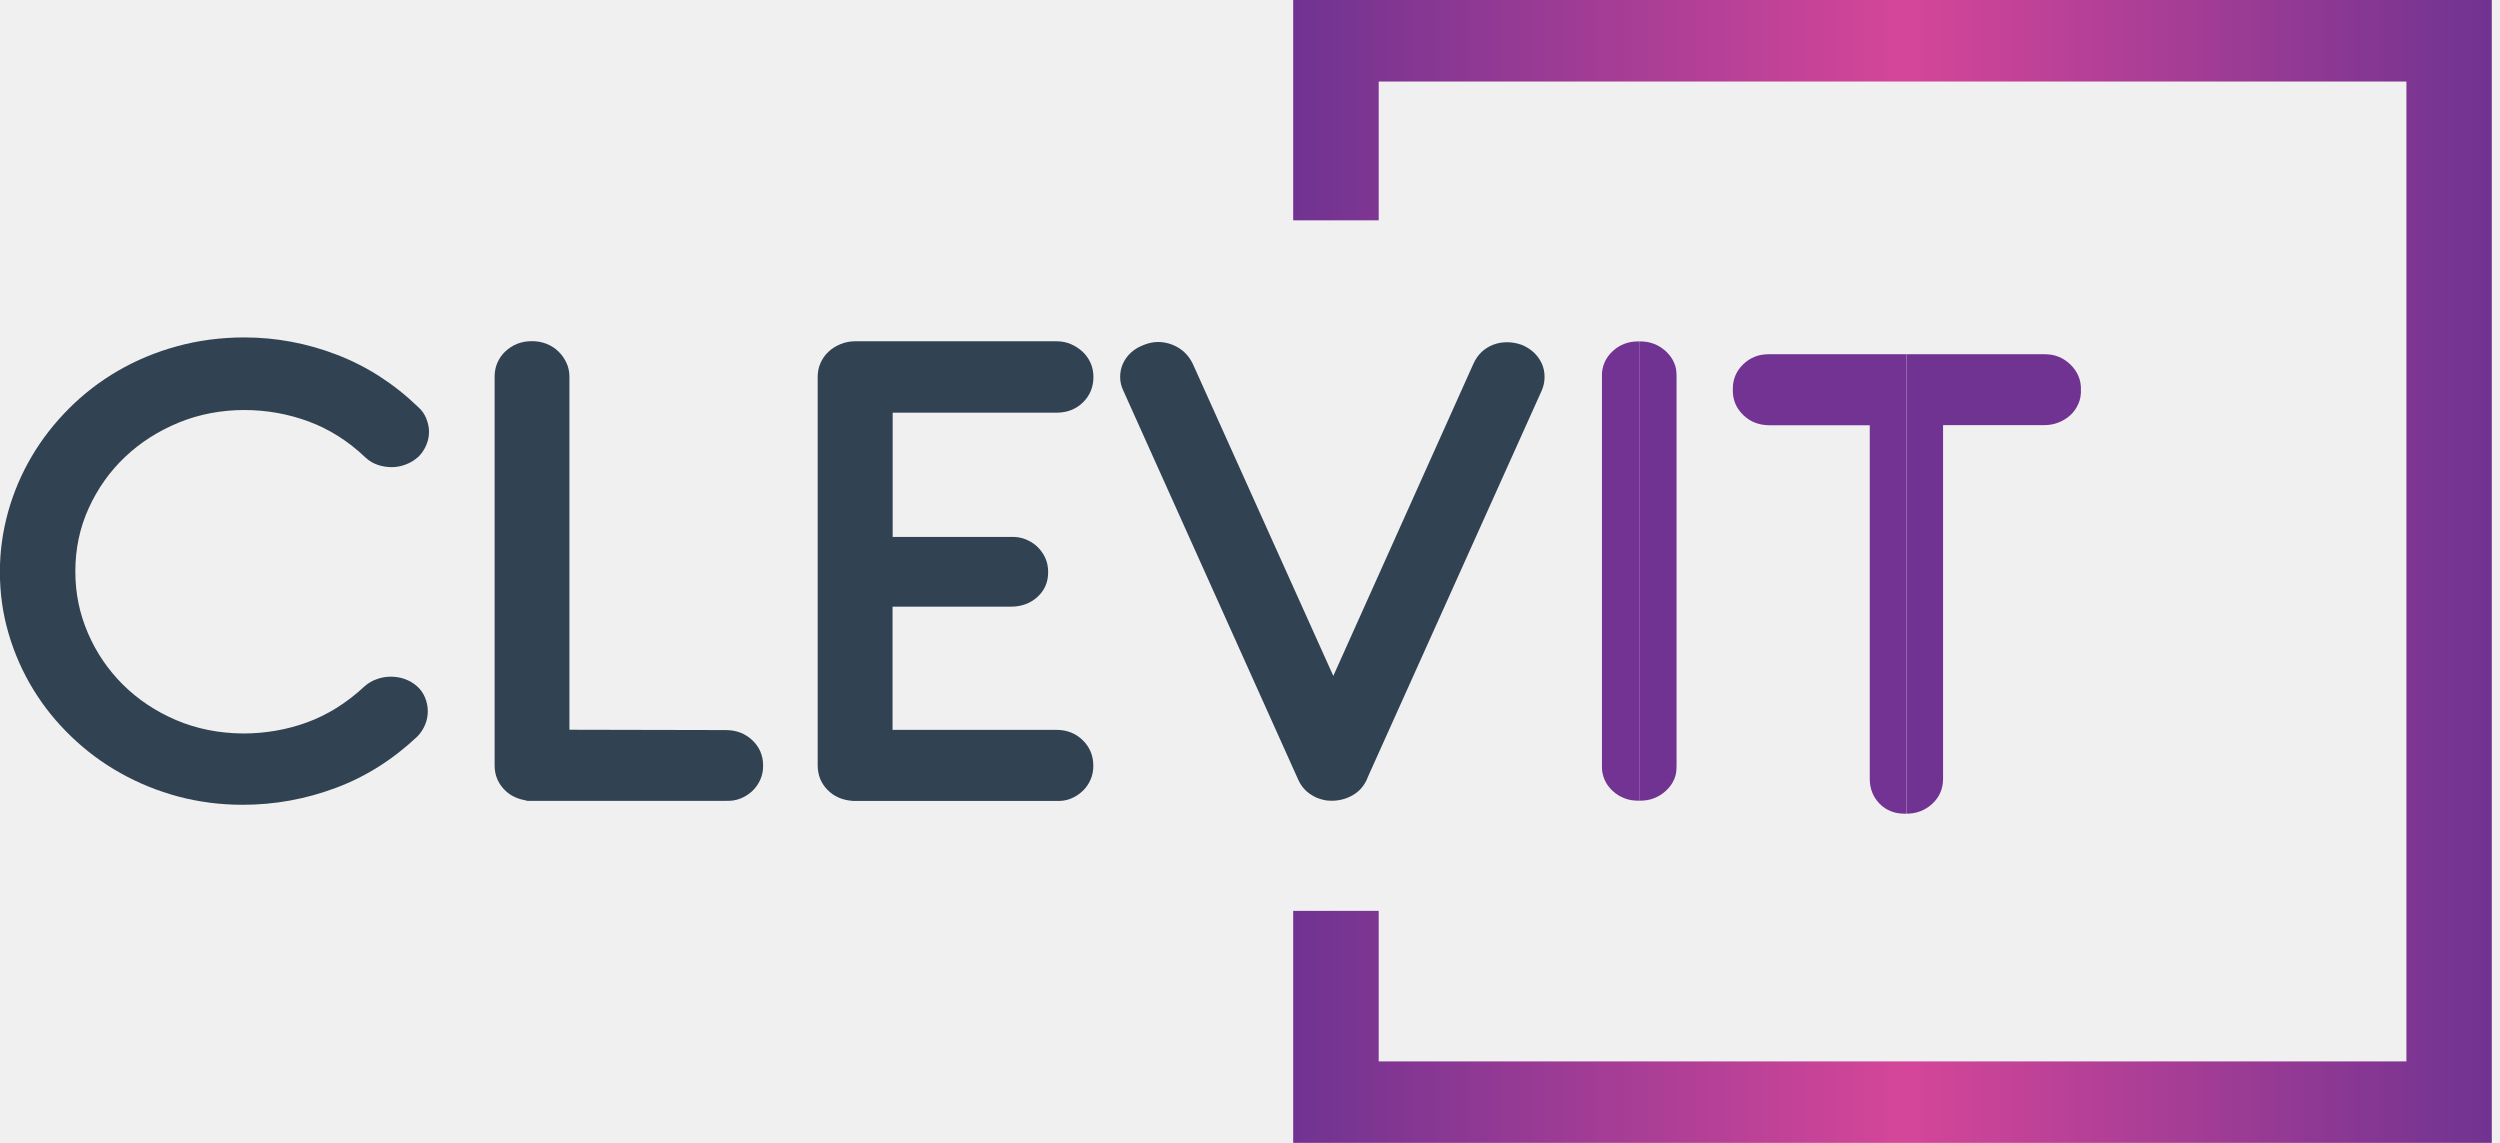
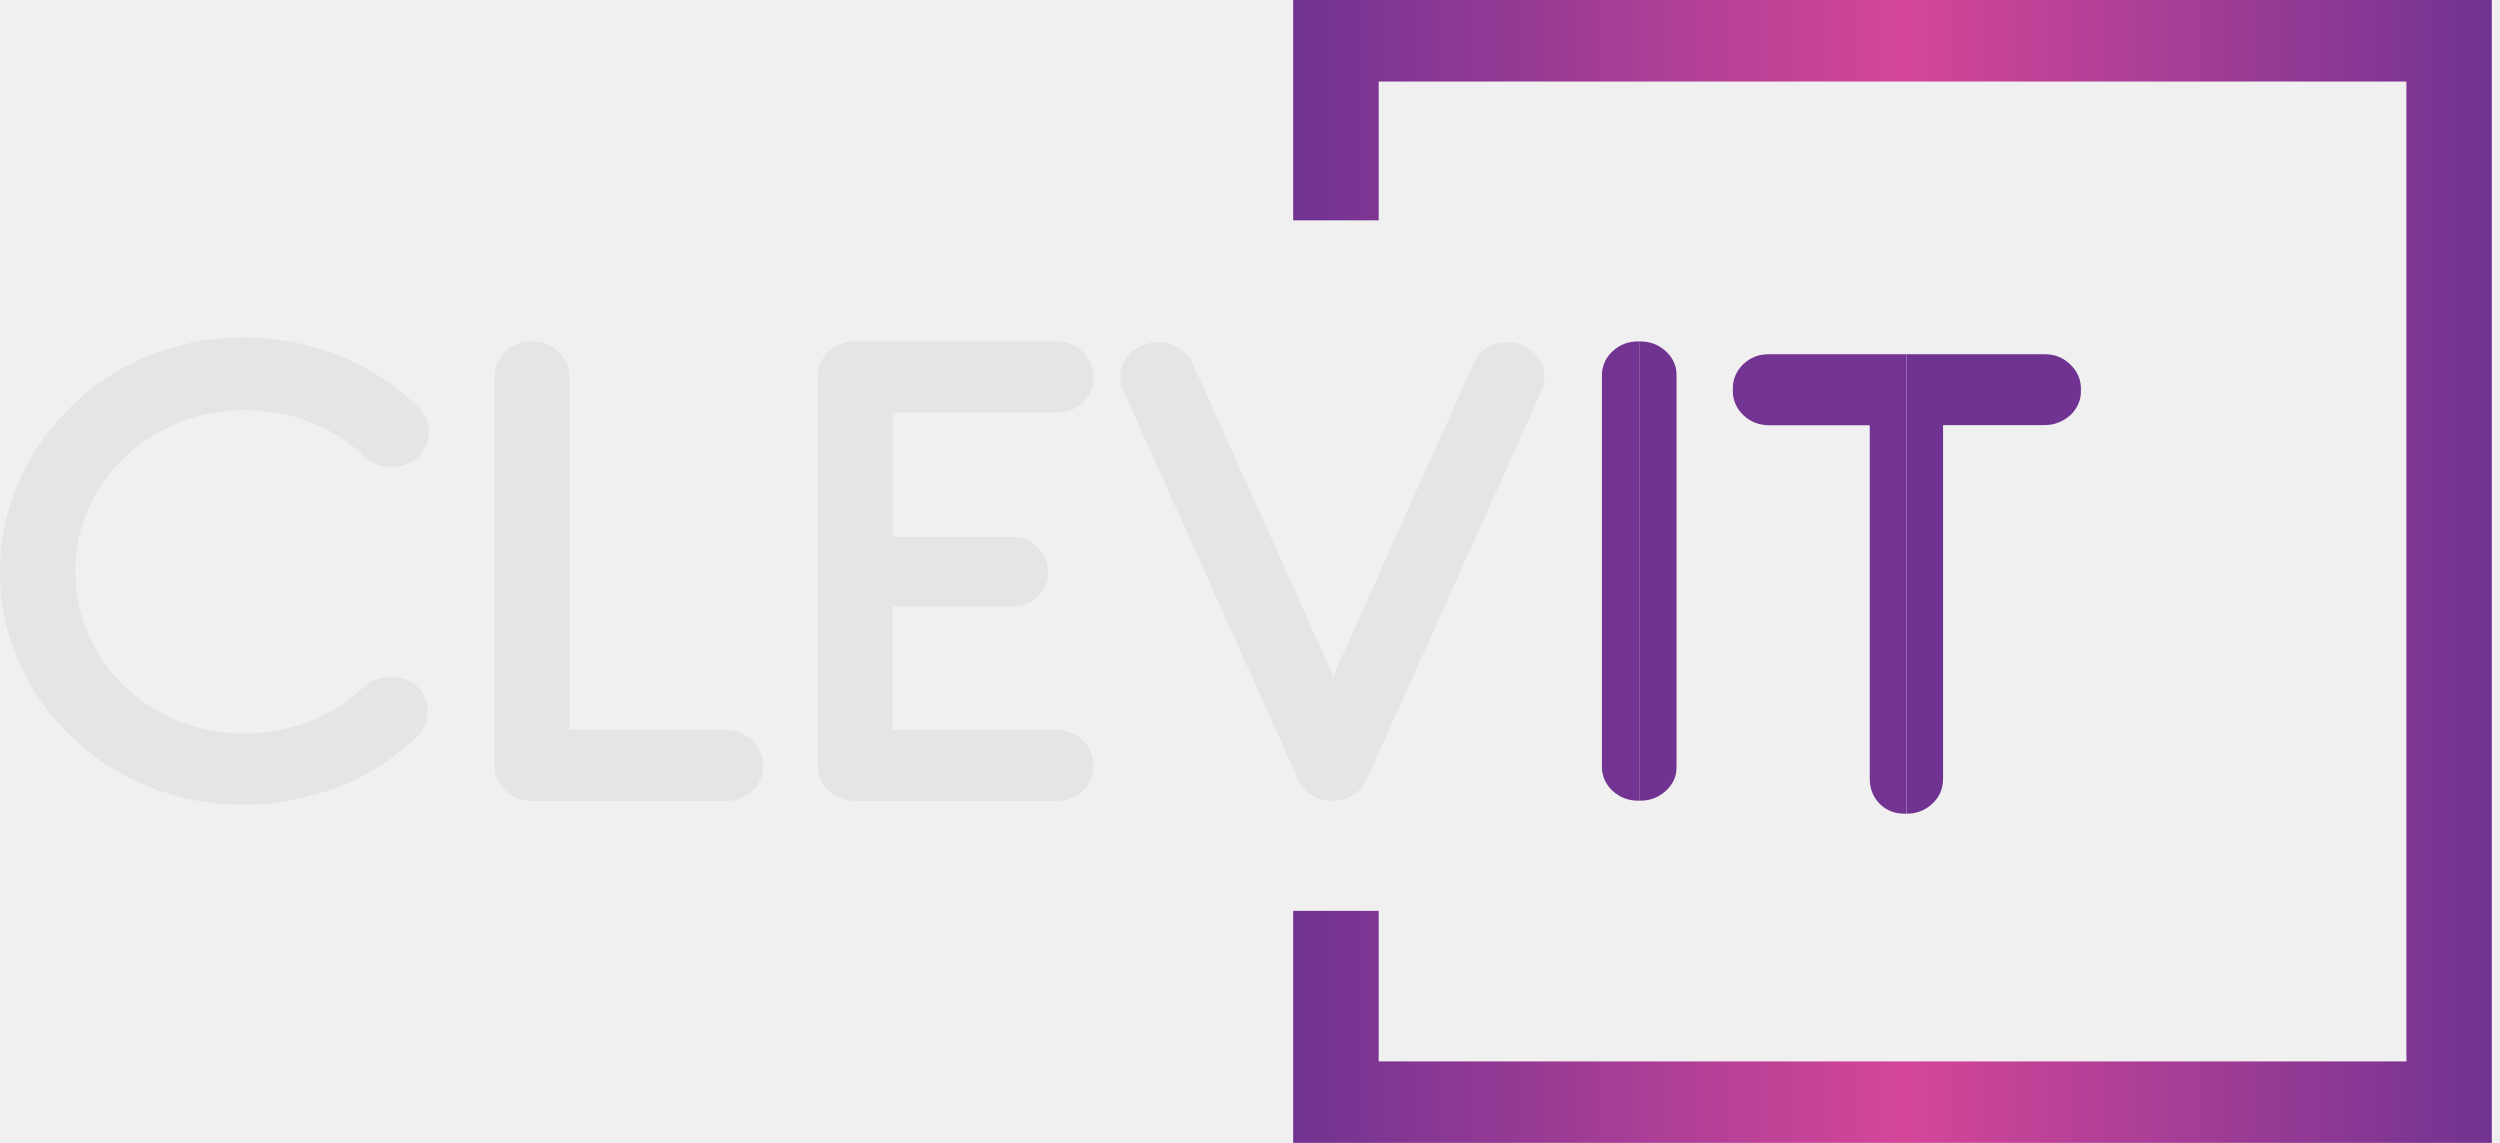
- <svg xmlns="http://www.w3.org/2000/svg" width="140" height="64" viewBox="0 0 140 64" fill="#314252">
+ <svg xmlns="http://www.w3.org/2000/svg" width="140" height="64" viewBox="0 0 140 64" fill="#E5E5E5">
  <g clip-path="url(#clip0_1052_1052)">
    <path d="M23.874 23.45C23.974 23.689 24.025 23.934 24.025 24.184C24.025 24.435 23.974 24.68 23.874 24.918C23.774 25.157 23.63 25.384 23.43 25.581C23.217 25.766 22.985 25.915 22.723 26.011C22.46 26.112 22.197 26.16 21.934 26.16C21.671 26.16 21.402 26.118 21.145 26.029C20.882 25.939 20.657 25.802 20.463 25.617C19.505 24.704 18.447 24.035 17.289 23.605C16.131 23.176 14.923 22.961 13.671 22.961C12.419 22.961 11.155 23.194 10.009 23.665C8.864 24.137 7.862 24.775 7.005 25.587C6.147 26.399 5.471 27.354 4.97 28.452C4.469 29.55 4.219 30.732 4.219 31.991C4.219 33.25 4.457 34.367 4.926 35.459C5.396 36.551 6.053 37.512 6.886 38.342C7.724 39.171 8.713 39.834 9.859 40.323C11.004 40.812 12.25 41.063 13.602 41.075C14.867 41.075 16.069 40.866 17.208 40.448C18.347 40.031 19.418 39.362 20.413 38.437C20.607 38.264 20.832 38.127 21.089 38.037C21.339 37.942 21.608 37.894 21.878 37.894C22.147 37.894 22.416 37.936 22.666 38.025C22.917 38.115 23.142 38.246 23.342 38.419C23.555 38.604 23.705 38.825 23.805 39.07C23.906 39.32 23.956 39.571 23.956 39.834C23.956 40.096 23.906 40.347 23.805 40.586C23.705 40.824 23.568 41.039 23.386 41.23C22.009 42.531 20.482 43.498 18.798 44.125C17.114 44.752 15.386 45.068 13.596 45.068C12.344 45.068 11.142 44.913 9.99 44.608C8.839 44.298 7.756 43.862 6.742 43.289C5.728 42.722 4.807 42.036 3.981 41.236C3.149 40.437 2.441 39.559 1.853 38.592C1.264 37.625 0.807 36.593 0.482 35.483C0.156 34.379 -0.006 33.221 -0.006 32.015C-0.006 30.875 0.15 29.759 0.457 28.655C0.764 27.556 1.208 26.524 1.778 25.557C2.347 24.59 3.042 23.701 3.856 22.883C4.67 22.066 5.584 21.361 6.598 20.77C7.612 20.18 8.713 19.72 9.909 19.392C11.105 19.063 12.363 18.896 13.684 18.896C15.455 18.896 17.183 19.218 18.86 19.863C20.538 20.508 22.053 21.481 23.405 22.782C23.618 22.967 23.768 23.182 23.868 23.426L23.874 23.45Z" />
    <path d="M31.893 40.866L40.644 40.884C41.232 40.884 41.733 41.075 42.134 41.457C42.534 41.839 42.735 42.31 42.735 42.878C42.735 43.158 42.685 43.421 42.578 43.659C42.472 43.898 42.322 44.113 42.134 44.292C41.946 44.471 41.721 44.614 41.47 44.716C41.22 44.817 40.944 44.859 40.65 44.847H29.533L29.364 44.805C28.869 44.71 28.469 44.489 28.162 44.131C27.855 43.773 27.699 43.355 27.699 42.872V21.093C27.699 20.812 27.749 20.549 27.855 20.311C27.962 20.072 28.106 19.857 28.3 19.678C28.488 19.499 28.713 19.356 28.963 19.254C29.22 19.153 29.489 19.105 29.784 19.105C30.078 19.105 30.353 19.153 30.604 19.254C30.854 19.356 31.079 19.493 31.267 19.678C31.455 19.857 31.605 20.072 31.718 20.311C31.83 20.549 31.887 20.812 31.887 21.093V40.86L31.893 40.866Z" />
    <path d="M47.73 44.847C47.167 44.805 46.703 44.602 46.34 44.232C45.977 43.862 45.79 43.403 45.79 42.854V21.116C45.79 20.836 45.84 20.573 45.946 20.335C46.053 20.096 46.196 19.881 46.391 19.702C46.578 19.523 46.804 19.38 47.066 19.272C47.329 19.165 47.605 19.111 47.899 19.111H59.16C59.455 19.111 59.724 19.165 59.974 19.272C60.218 19.38 60.437 19.523 60.631 19.702C60.819 19.881 60.969 20.096 61.076 20.335C61.182 20.573 61.232 20.836 61.232 21.116C61.232 21.677 61.032 22.155 60.644 22.537C60.249 22.919 59.755 23.11 59.166 23.11H49.99V30.069H56.613C56.907 30.057 57.182 30.099 57.433 30.201C57.683 30.302 57.908 30.439 58.096 30.624C58.284 30.803 58.434 31.018 58.541 31.257C58.647 31.496 58.697 31.758 58.697 32.039C58.697 32.6 58.497 33.065 58.096 33.429C57.696 33.794 57.201 33.973 56.606 33.973H49.983V40.872H59.16C59.749 40.872 60.243 41.069 60.638 41.457C61.032 41.845 61.226 42.322 61.226 42.883C61.226 43.164 61.176 43.427 61.069 43.665C60.963 43.904 60.819 44.119 60.625 44.298C60.437 44.477 60.218 44.62 59.968 44.722C59.724 44.823 59.448 44.865 59.154 44.853H47.724L47.73 44.847Z" />
    <path d="M62.916 21.898C62.791 21.642 62.728 21.385 62.728 21.116C62.728 20.848 62.778 20.597 62.885 20.364C62.991 20.132 63.141 19.923 63.336 19.744C63.529 19.565 63.774 19.422 64.055 19.314C64.587 19.099 65.12 19.099 65.645 19.302C66.171 19.511 66.553 19.869 66.797 20.376L74.665 37.852L82.509 20.376C82.622 20.12 82.772 19.905 82.96 19.72C83.147 19.541 83.367 19.404 83.611 19.308C83.855 19.213 84.118 19.165 84.393 19.165C84.668 19.165 84.938 19.213 85.207 19.308C85.476 19.416 85.701 19.559 85.895 19.738C86.083 19.917 86.233 20.126 86.34 20.358C86.446 20.591 86.496 20.842 86.496 21.111C86.496 21.379 86.44 21.642 86.327 21.892L76.581 43.552L76.562 43.612C76.393 44 76.136 44.298 75.792 44.507C75.448 44.716 75.072 44.823 74.665 44.841H74.515C74.359 44.841 74.215 44.823 74.071 44.782C74.058 44.782 74.033 44.776 74.008 44.764C73.795 44.71 73.601 44.62 73.42 44.501C73.094 44.298 72.85 44.006 72.681 43.618L62.916 21.898Z" />
    <mask id="mask0_1052_1052" style="mask-type:luminance" maskUnits="userSpaceOnUse" x="89" y="19" width="5" height="26">
      <path d="M93.901 42.878C93.901 43.439 93.701 43.91 93.288 44.286C92.881 44.662 92.38 44.847 91.792 44.847C91.204 44.847 90.709 44.662 90.302 44.286C89.901 43.91 89.701 43.439 89.701 42.878V21.081C89.701 20.52 89.901 20.048 90.302 19.672C90.703 19.296 91.197 19.111 91.792 19.111C92.387 19.111 92.881 19.296 93.288 19.672C93.695 20.048 93.901 20.52 93.901 21.081V42.878Z" fill="white" />
    </mask>
    <g mask="url(#mask0_1052_1052)">
      <path d="M91.798 19.105H89.701V44.847H91.798V19.105Z" fill="#723393" />
      <path d="M93.895 19.105H91.798V44.847H93.895V19.105Z" fill="#703391" />
    </g>
    <mask id="mask1_1052_1052" style="mask-type:luminance" maskUnits="userSpaceOnUse" x="97" y="19" width="20" height="27">
      <path d="M108.812 23.814V43.606C108.812 44.167 108.612 44.638 108.205 45.014C107.798 45.39 107.297 45.575 106.709 45.575C106.12 45.575 105.638 45.39 105.263 45.014C104.893 44.638 104.706 44.167 104.706 43.606V23.814H99.097C98.508 23.814 98.014 23.623 97.62 23.241C97.225 22.859 97.031 22.388 97.031 21.821C97.031 21.254 97.225 20.782 97.62 20.4C98.014 20.018 98.508 19.827 99.097 19.827H114.452C115.047 19.827 115.541 20.024 115.942 20.412C116.342 20.8 116.543 21.278 116.543 21.839C116.543 22.119 116.493 22.382 116.386 22.62C116.28 22.859 116.136 23.068 115.942 23.247C115.748 23.426 115.529 23.558 115.278 23.659C115.028 23.761 114.752 23.808 114.458 23.808H108.825L108.812 23.814Z" fill="white" />
    </mask>
    <g mask="url(#mask1_1052_1052)">
      <path d="M106.771 19.833H97.019V45.575H106.771V19.833Z" fill="#723393" />
      <path d="M116.53 19.833H106.777V45.575H116.53V19.833Z" fill="#703391" />
    </g>
    <path d="M139.541 0V64H72.418V51.007H77.207V59.44H134.759V4.566H77.207V12.337H72.418V0H139.541Z" fill="url(#paint0_linear_1052_1052)" />
  </g>
  <defs>
    <linearGradient id="paint0_linear_1052_1052" x1="72.418" y1="32.003" x2="139.541" y2="32.003" gradientUnits="userSpaceOnUse">
      <stop stop-color="#703391" />
      <stop offset="0.51" stop-color="#D54699" />
      <stop offset="1" stop-color="#703391" />
    </linearGradient>
    <clipPath id="clip0_1052_1052">
      <rect width="139.541" height="64" fill="white" />
    </clipPath>
  </defs>
</svg>
